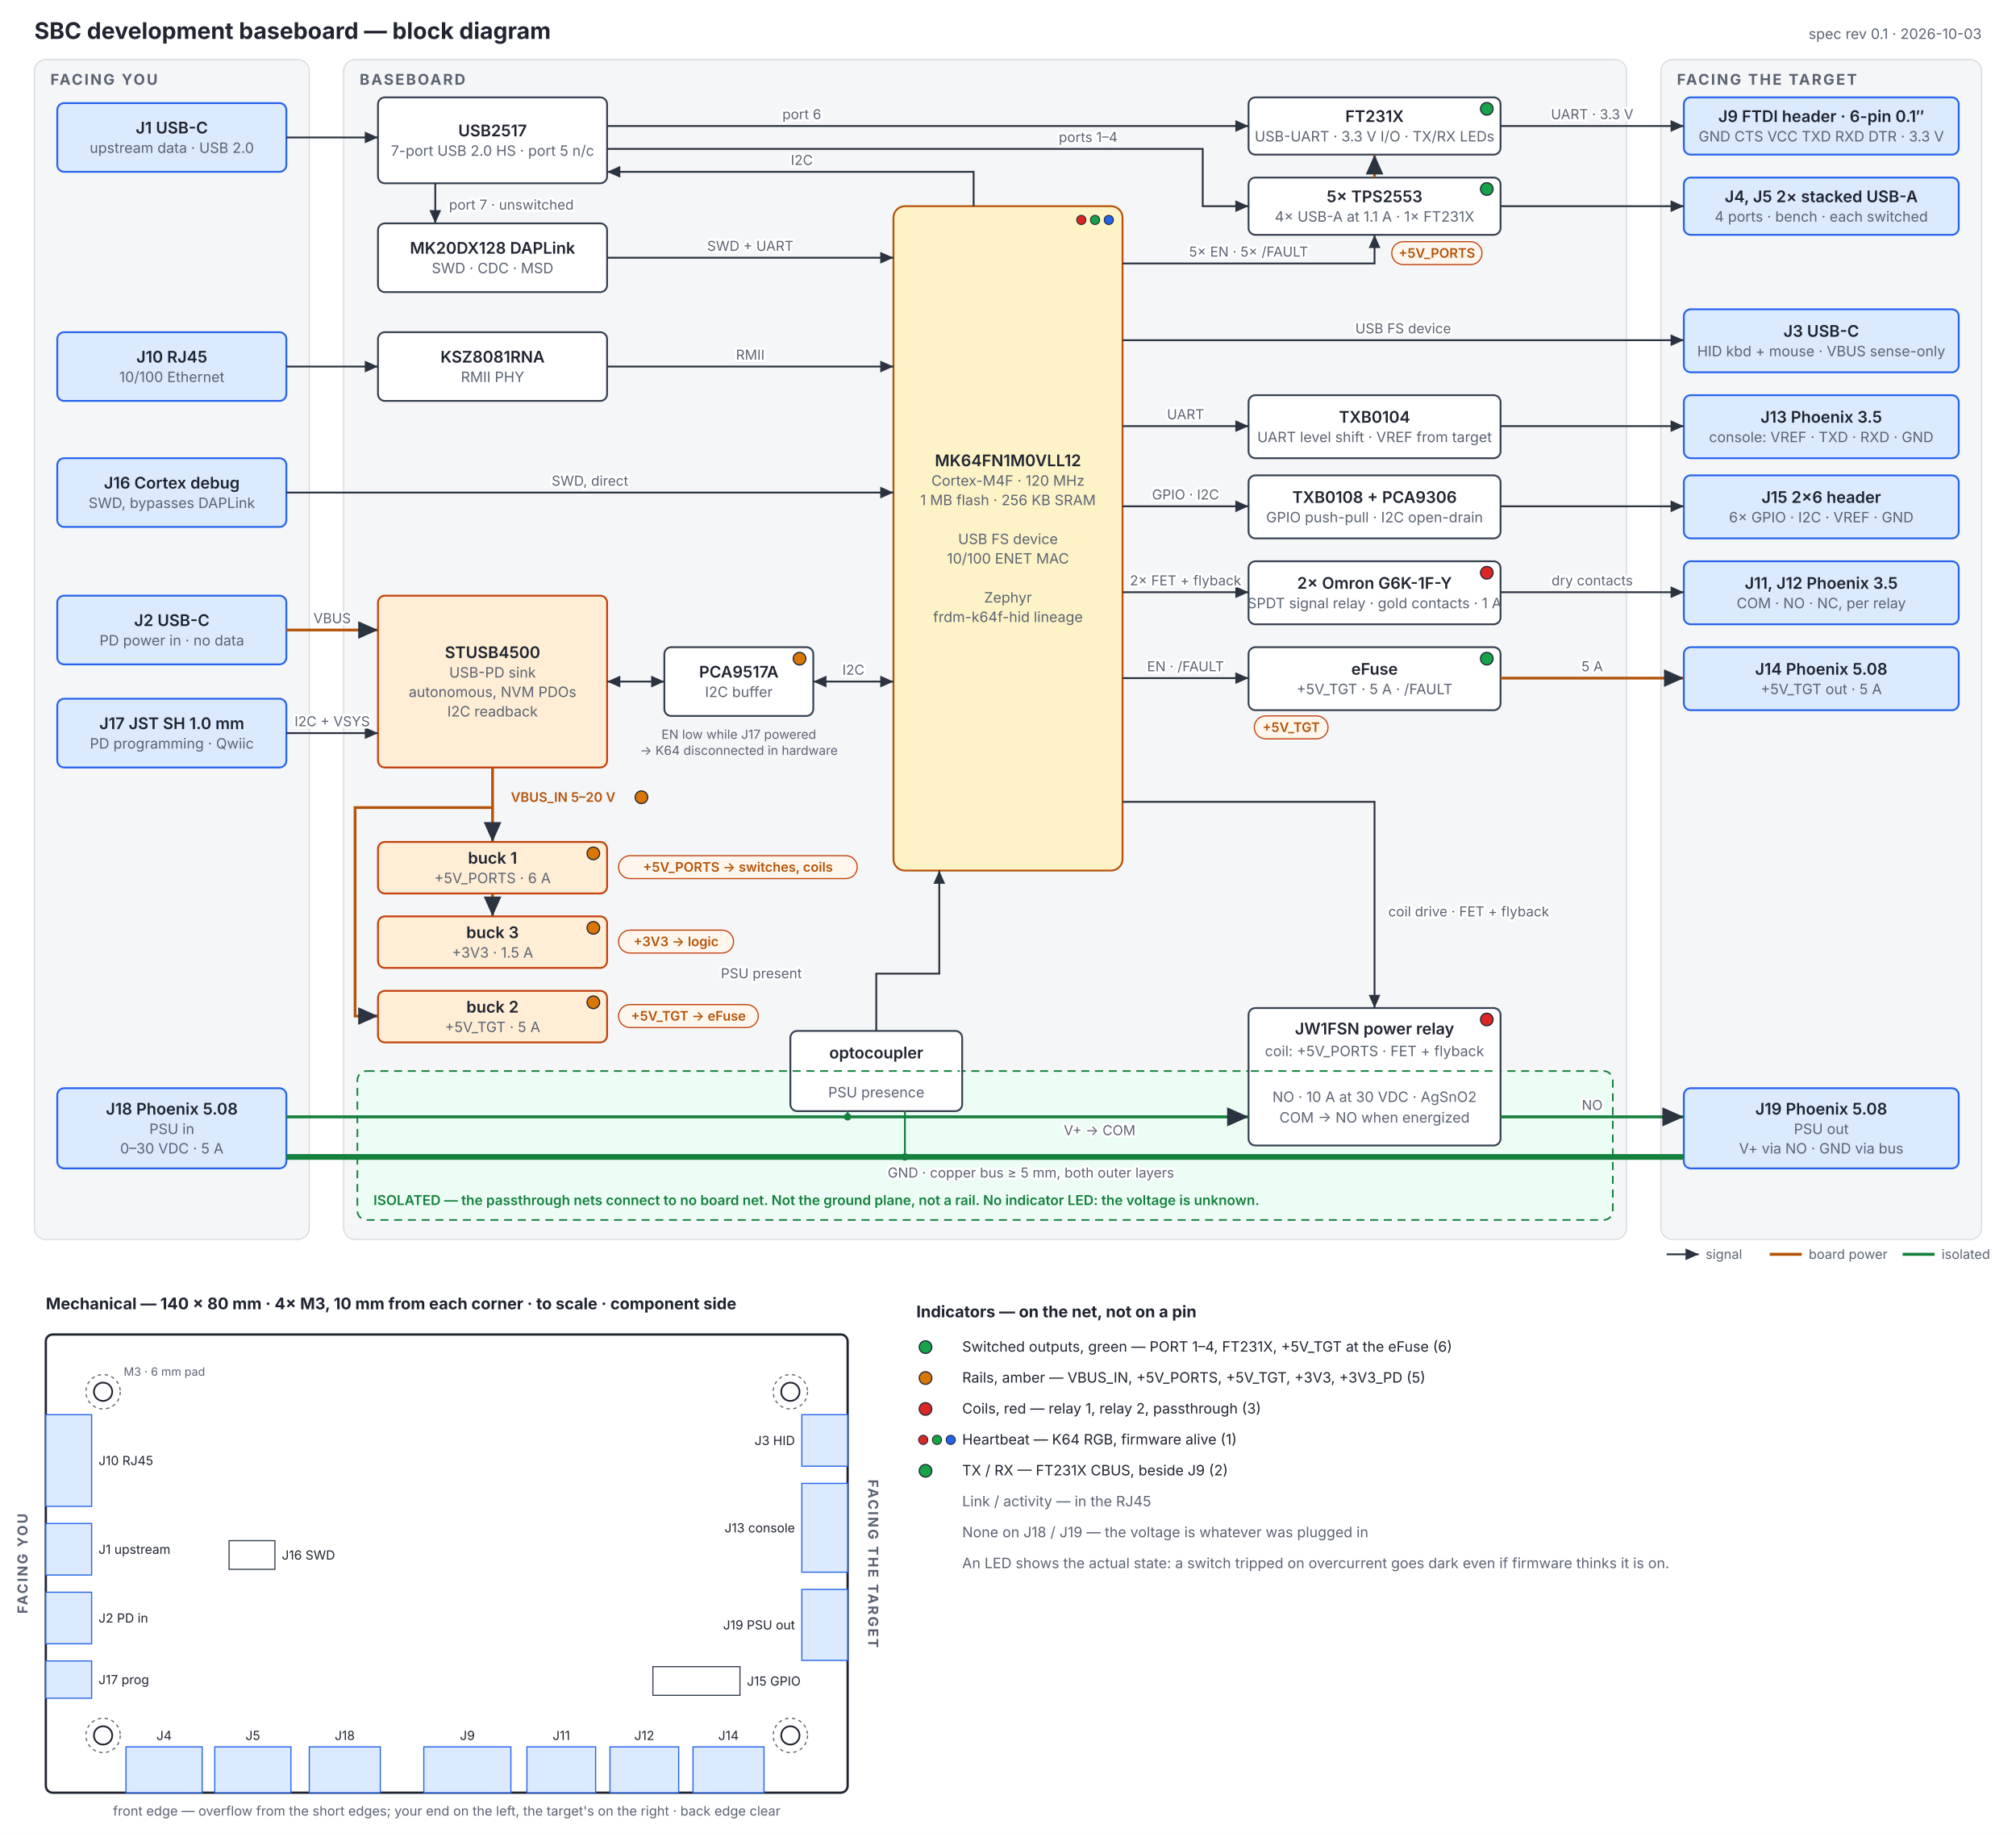
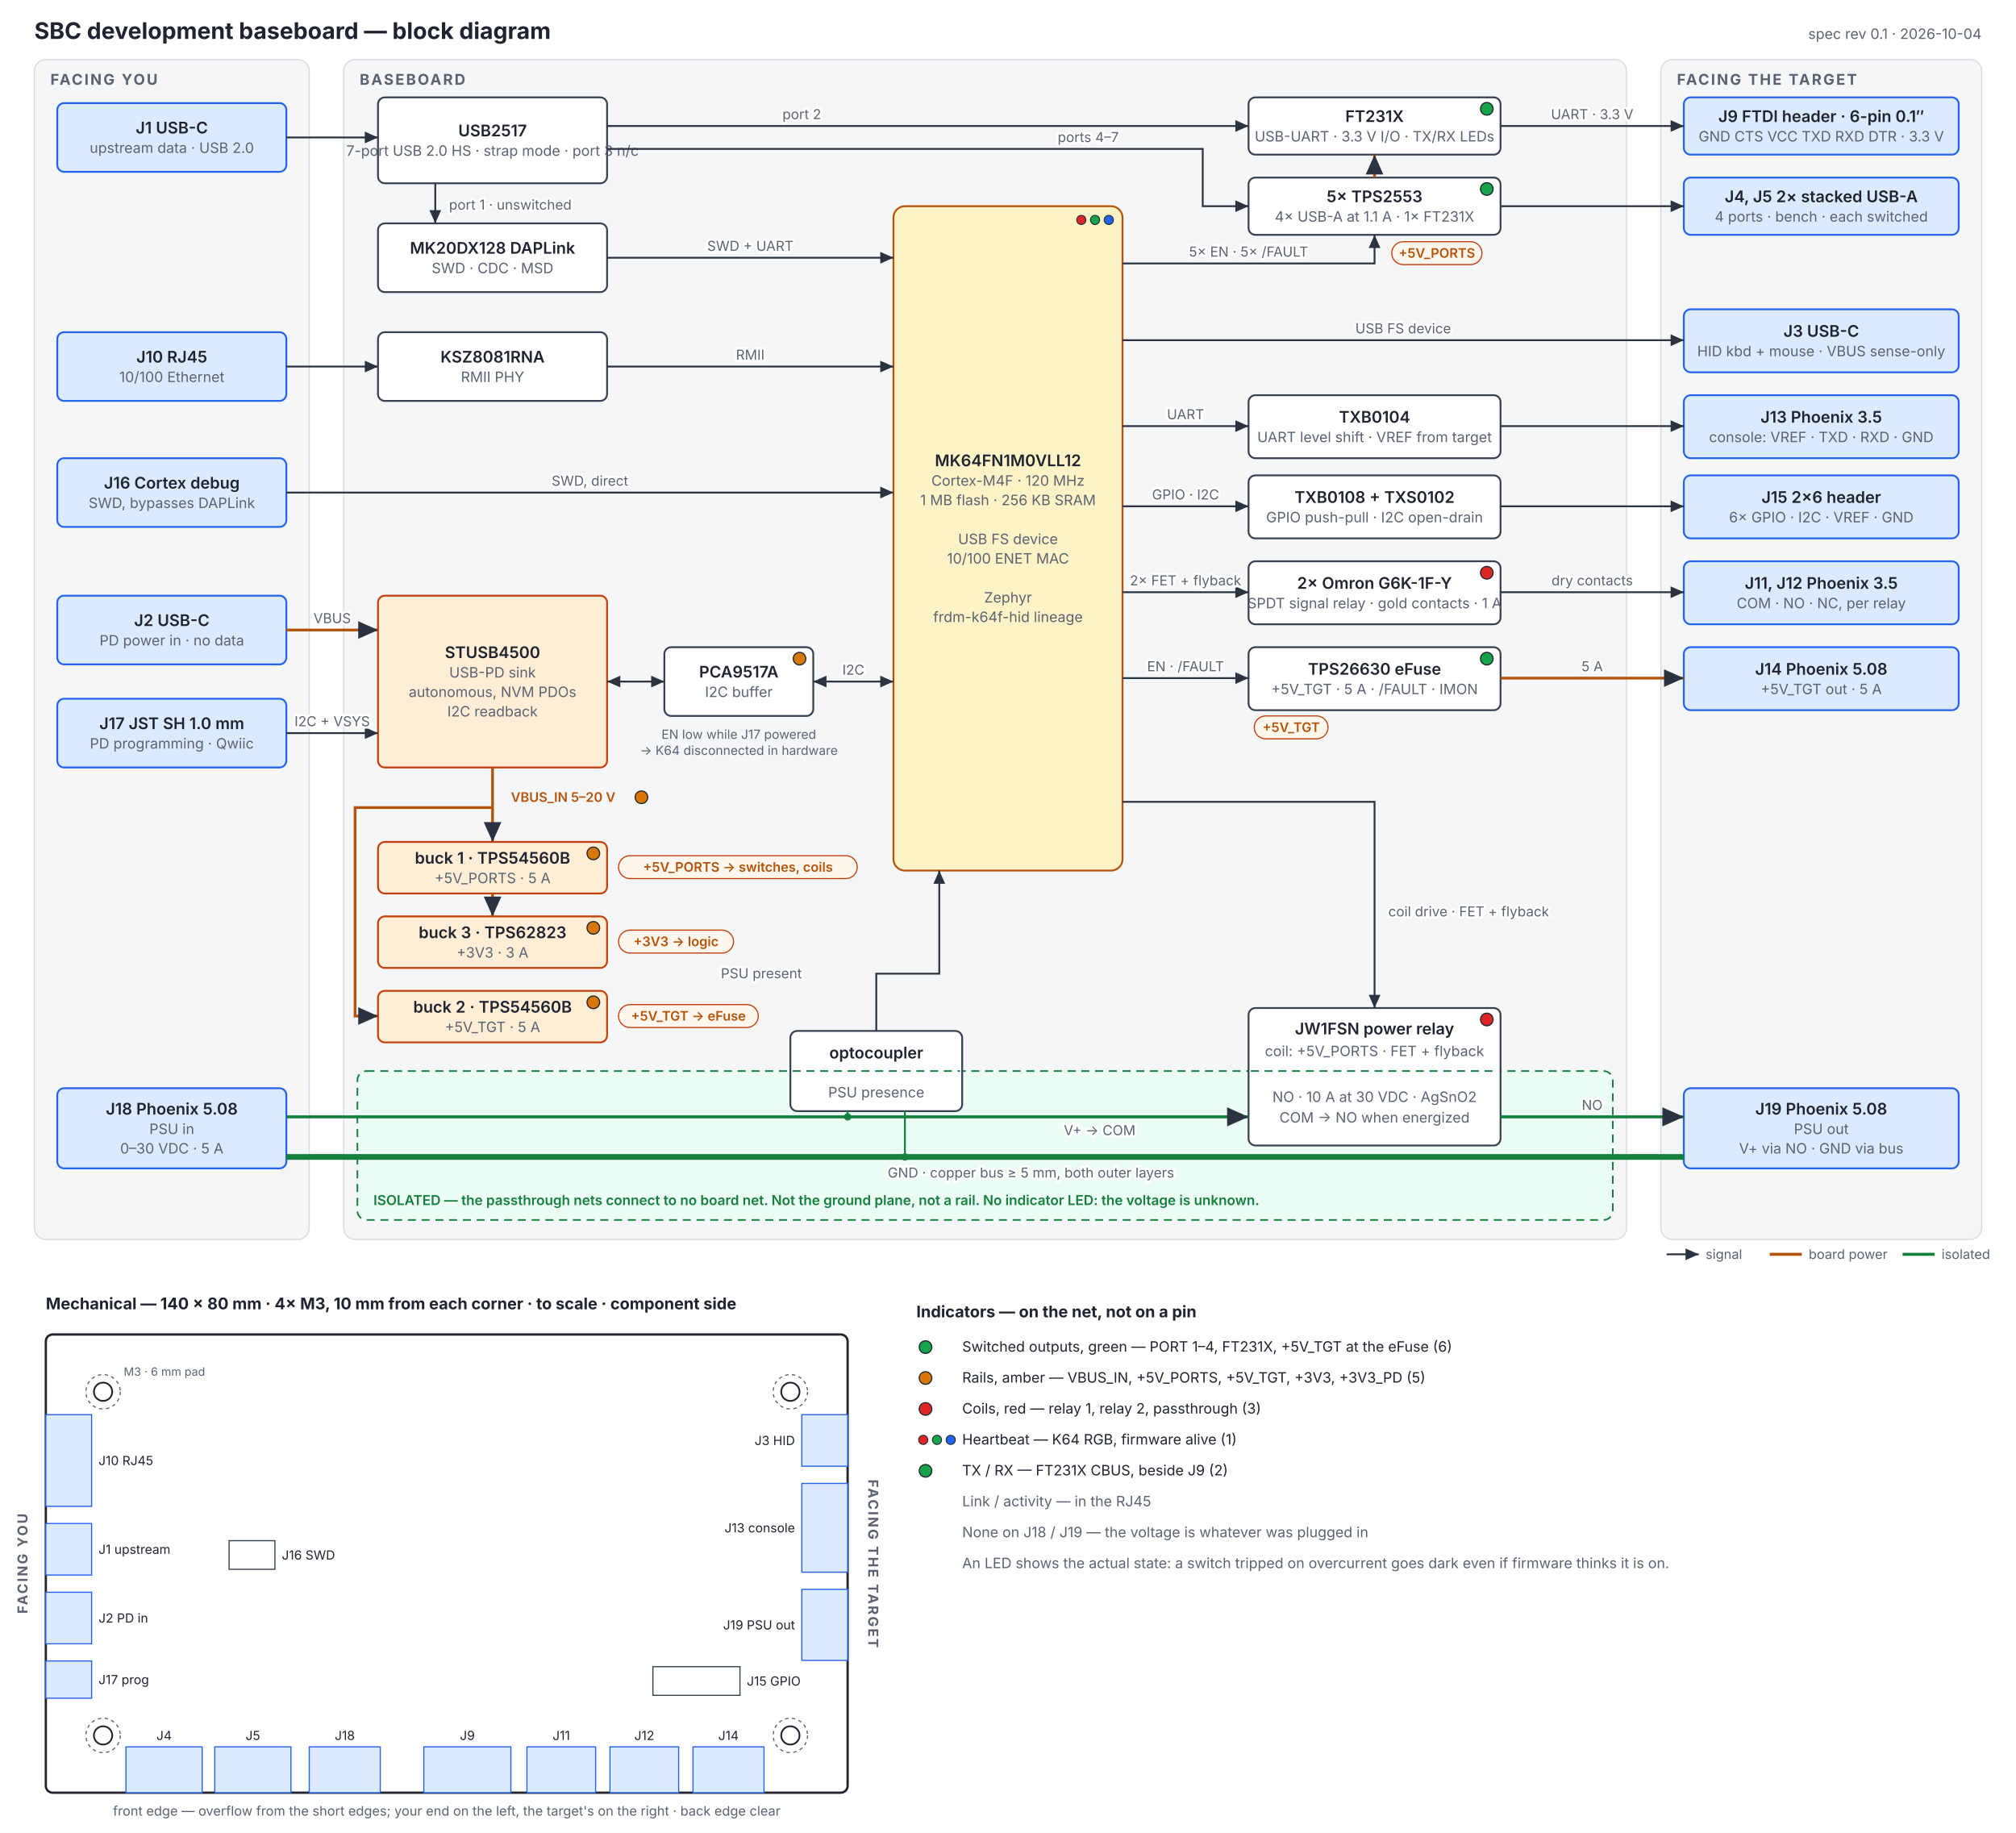
<svg xmlns="http://www.w3.org/2000/svg" width="1760" height="1600" viewBox="0 0 1760 1600" font-family="Inter, Helvetica, Arial, DejaVu Sans, sans-serif">
  <defs>
    <marker id="arrow" viewBox="0 0 10 10" refX="9" refY="5" markerWidth="8" markerHeight="8" orient="auto-start-reverse">
      <path d="M0,1 L9,5 L0,9 z" fill="#2b3340" />
    </marker>
    <marker id="arrowR" viewBox="0 0 10 10" refX="1" refY="5" markerWidth="8" markerHeight="8" orient="auto">
      <path d="M10,1 L1,5 L10,9 z" fill="#2b3340" />
    </marker>
  </defs>
  <rect width="1760" height="1600" fill="#ffffff" />
  <text x="30" y="34" font-size="20" font-weight="700" fill="#1f2430">SBC development baseboard — block diagram</text>
-   <text x="1730" y="34" text-anchor="end" font-size="12.5" fill="#5b6372">spec rev 0.1 · 2026-10-03</text>
+   <text x="1730" y="34" text-anchor="end" font-size="12.5" fill="#5b6372">spec rev 0.1 · 2026-10-04</text>
  <rect x="30" y="52" width="240" height="1030" rx="10" fill="#f5f6f8" stroke="#d6d9de" />
  <text x="44" y="74" font-size="13" font-weight="700" letter-spacing="1.5" fill="#5b6372">FACING YOU</text>
  <rect x="300" y="52" width="1120" height="1030" rx="10" fill="#f5f6f8" stroke="#d6d9de" />
  <text x="314" y="74" font-size="13" font-weight="700" letter-spacing="1.5" fill="#5b6372">BASEBOARD</text>
  <rect x="1450" y="52" width="280" height="1030" rx="10" fill="#f5f6f8" stroke="#d6d9de" />
  <text x="1464" y="74" font-size="13" font-weight="700" letter-spacing="1.5" fill="#5b6372">FACING THE TARGET</text>
  <rect x="312" y="935" width="1096" height="130" rx="8" fill="#ecfdf5" stroke="#15803d" stroke-width="1.4" stroke-dasharray="7 5" />
  <text x="326" y="1052" font-size="12" font-weight="600" fill="#15803d">ISOLATED — the passthrough nets connect to no board net. Not the ground plane, not a rail. No indicator LED: the voltage is unknown.</text>
  <rect x="50" y="90" width="200" height="60" rx="6" fill="#dbeafe" stroke="#2563eb" stroke-width="1.6" />
  <text x="150.0" y="116.5" text-anchor="middle" font-size="14" font-weight="600" fill="#1f2430">J1  USB-C</text>
  <text x="150.0" y="133.5" text-anchor="middle" font-size="12.5" font-weight="400" fill="#5b6372">upstream data · USB 2.0</text>
  <rect x="50" y="290" width="200" height="60" rx="6" fill="#dbeafe" stroke="#2563eb" stroke-width="1.6" />
  <text x="150.0" y="316.5" text-anchor="middle" font-size="14" font-weight="600" fill="#1f2430">J10  RJ45</text>
  <text x="150.0" y="333.5" text-anchor="middle" font-size="12.5" font-weight="400" fill="#5b6372">10/100 Ethernet</text>
  <rect x="50" y="400" width="200" height="60" rx="6" fill="#dbeafe" stroke="#2563eb" stroke-width="1.6" />
  <text x="150.0" y="426.5" text-anchor="middle" font-size="14" font-weight="600" fill="#1f2430">J16  Cortex debug</text>
  <text x="150.0" y="443.5" text-anchor="middle" font-size="12.5" font-weight="400" fill="#5b6372">SWD, bypasses DAPLink</text>
  <rect x="50" y="520" width="200" height="60" rx="6" fill="#dbeafe" stroke="#2563eb" stroke-width="1.6" />
  <text x="150.0" y="546.5" text-anchor="middle" font-size="14" font-weight="600" fill="#1f2430">J2  USB-C</text>
  <text x="150.0" y="563.5" text-anchor="middle" font-size="12.5" font-weight="400" fill="#5b6372">PD power in · no data</text>
  <rect x="50" y="610" width="200" height="60" rx="6" fill="#dbeafe" stroke="#2563eb" stroke-width="1.6" />
  <text x="150.0" y="636.5" text-anchor="middle" font-size="14" font-weight="600" fill="#1f2430">J17  JST SH 1.0 mm</text>
  <text x="150.0" y="653.5" text-anchor="middle" font-size="12.5" font-weight="400" fill="#5b6372">PD programming · Qwiic</text>
  <rect x="50" y="950" width="200" height="70" rx="6" fill="#dbeafe" stroke="#2563eb" stroke-width="1.6" />
  <text x="150.0" y="973.0" text-anchor="middle" font-size="14" font-weight="600" fill="#1f2430">J18  Phoenix 5.08</text>
  <text x="150.0" y="990.0" text-anchor="middle" font-size="12.5" font-weight="400" fill="#5b6372">PSU in</text>
  <text x="150.0" y="1007.0" text-anchor="middle" font-size="12.5" font-weight="400" fill="#5b6372">0–30 VDC · 5 A</text>
  <rect x="330" y="85" width="200" height="75" rx="6" fill="#ffffff" stroke="#374151" stroke-width="1.6" />
  <text x="430.0" y="119.0" text-anchor="middle" font-size="14" font-weight="600" fill="#1f2430">USB2517</text>
-   <text x="430.0" y="136.0" text-anchor="middle" font-size="12.5" font-weight="400" fill="#5b6372">7-port USB 2.0 HS · port 5 n/c</text>
+   <text x="430.0" y="136.0" text-anchor="middle" font-size="12.5" font-weight="400" fill="#5b6372">7-port USB 2.0 HS · strap mode · port 3 n/c</text>
  <rect x="330" y="195" width="200" height="60" rx="6" fill="#ffffff" stroke="#374151" stroke-width="1.6" />
  <text x="430.0" y="221.5" text-anchor="middle" font-size="14" font-weight="600" fill="#1f2430">MK20DX128  DAPLink</text>
  <text x="430.0" y="238.5" text-anchor="middle" font-size="12.5" font-weight="400" fill="#5b6372">SWD · CDC · MSD</text>
  <rect x="330" y="290" width="200" height="60" rx="6" fill="#ffffff" stroke="#374151" stroke-width="1.6" />
  <text x="430.0" y="316.5" text-anchor="middle" font-size="14" font-weight="600" fill="#1f2430">KSZ8081RNA</text>
  <text x="430.0" y="333.5" text-anchor="middle" font-size="12.5" font-weight="400" fill="#5b6372">RMII PHY</text>
  <rect x="330" y="520" width="200" height="150" rx="6" fill="#ffedd5" stroke="#c2410c" stroke-width="1.6" />
  <text x="430.0" y="574.5" text-anchor="middle" font-size="14" font-weight="600" fill="#1f2430">STUSB4500</text>
  <text x="430.0" y="591.5" text-anchor="middle" font-size="12.5" font-weight="400" fill="#5b6372">USB-PD sink</text>
  <text x="430.0" y="608.5" text-anchor="middle" font-size="12.5" font-weight="400" fill="#5b6372">autonomous, NVM PDOs</text>
  <text x="430.0" y="625.5" text-anchor="middle" font-size="12.5" font-weight="400" fill="#5b6372">I2C readback</text>
  <rect x="580" y="565" width="130" height="60" rx="6" fill="#ffffff" stroke="#374151" stroke-width="1.6" />
  <text x="645.0" y="591.5" text-anchor="middle" font-size="14" font-weight="600" fill="#1f2430">PCA9517A</text>
  <text x="645.0" y="608.5" text-anchor="middle" font-size="12.5" font-weight="400" fill="#5b6372">I2C buffer</text>
  <text x="645" y="645" text-anchor="middle" font-size="11" fill="#5b6372">EN low while J17 powered</text>
  <text x="645" y="659" text-anchor="middle" font-size="11" fill="#5b6372">→ K64 disconnected in hardware</text>
  <rect x="330" y="735" width="200" height="45" rx="6" fill="#ffedd5" stroke="#c2410c" stroke-width="1.6" />
-   <text x="430.0" y="754.0" text-anchor="middle" font-size="14" font-weight="600" fill="#1f2430">buck 1</text>
-   <text x="430.0" y="771.0" text-anchor="middle" font-size="12.5" font-weight="400" fill="#5b6372">+5V_PORTS · 6 A</text>
+   <text x="430.0" y="754.0" text-anchor="middle" font-size="14" font-weight="600" fill="#1f2430">buck 1 · TPS54560B</text>
+   <text x="430.0" y="771.0" text-anchor="middle" font-size="12.5" font-weight="400" fill="#5b6372">+5V_PORTS · 5 A</text>
  <rect x="330" y="800" width="200" height="45" rx="6" fill="#ffedd5" stroke="#c2410c" stroke-width="1.6" />
-   <text x="430.0" y="819.0" text-anchor="middle" font-size="14" font-weight="600" fill="#1f2430">buck 3</text>
-   <text x="430.0" y="836.0" text-anchor="middle" font-size="12.5" font-weight="400" fill="#5b6372">+3V3 · 1.5 A</text>
+   <text x="430.0" y="819.0" text-anchor="middle" font-size="14" font-weight="600" fill="#1f2430">buck 3 · TPS62823</text>
+   <text x="430.0" y="836.0" text-anchor="middle" font-size="12.5" font-weight="400" fill="#5b6372">+3V3 · 3 A</text>
  <rect x="330" y="865" width="200" height="45" rx="6" fill="#ffedd5" stroke="#c2410c" stroke-width="1.6" />
-   <text x="430.0" y="884.0" text-anchor="middle" font-size="14" font-weight="600" fill="#1f2430">buck 2</text>
+   <text x="430.0" y="884.0" text-anchor="middle" font-size="14" font-weight="600" fill="#1f2430">buck 2 · TPS54560B</text>
  <text x="430.0" y="901.0" text-anchor="middle" font-size="12.5" font-weight="400" fill="#5b6372">+5V_TGT · 5 A</text>
  <path d="M 430,670 L 430,735" fill="none" stroke="#b45309" stroke-width="2.4" marker-end="url(#arrow)" />
  <path d="M 430,705 L 310,705 L 310,887 L 330,887" fill="none" stroke="#b45309" stroke-width="2.4" marker-end="url(#arrow)" />
  <text x="446" y="700" font-size="11.5" font-weight="600" fill="#b45309">VBUS_IN 5–20 V</text>
  <path d="M 430,780 L 430,800" fill="none" stroke="#b45309" stroke-width="2.4" marker-end="url(#arrow)" />
  <rect x="540" y="747" width="208.4" height="20" rx="10" fill="#fff7ed" stroke="#c2410c" stroke-width="1" />
  <text x="644.2" y="761" text-anchor="middle" font-size="11.5" font-weight="600" fill="#b45309">+5V_PORTS → switches, coils</text>
  <rect x="540" y="812" width="100.4" height="20" rx="10" fill="#fff7ed" stroke="#c2410c" stroke-width="1" />
  <text x="590.2" y="826" text-anchor="middle" font-size="11.5" font-weight="600" fill="#b45309">+3V3 → logic</text>
  <rect x="540" y="877" width="122.0" height="20" rx="10" fill="#fff7ed" stroke="#c2410c" stroke-width="1" />
  <text x="601.0" y="891" text-anchor="middle" font-size="11.5" font-weight="600" fill="#b45309">+5V_TGT → eFuse</text>
  <rect x="690" y="900" width="150" height="70" rx="6" fill="#ffffff" stroke="#374151" stroke-width="1.6" />
  <text x="765" y="924" text-anchor="middle" font-size="14" font-weight="600" fill="#1f2430">optocoupler</text>
  <line x1="692" y1="935" x2="838" y2="935" stroke="#15803d" stroke-width="1.4" stroke-dasharray="7 5" />
  <text x="765" y="958" text-anchor="middle" font-size="12.5" fill="#5b6372">PSU presence</text>
  <rect x="780" y="180" width="200" height="580" rx="10" fill="#fef3c7" stroke="#b45309" stroke-width="1.6" />
  <text x="880.0" y="407.0" text-anchor="middle" font-size="14" font-weight="600" fill="#1f2430">MK64FN1M0VLL12</text>
  <text x="880.0" y="424.0" text-anchor="middle" font-size="12.5" font-weight="400" fill="#5b6372">Cortex-M4F · 120 MHz</text>
  <text x="880.0" y="441.0" text-anchor="middle" font-size="12.5" font-weight="400" fill="#5b6372">1 MB flash · 256 KB SRAM</text>
  <text x="880.0" y="458.0" text-anchor="middle" font-size="12.5" font-weight="400" fill="#5b6372" />
  <text x="880.0" y="475.0" text-anchor="middle" font-size="12.5" font-weight="400" fill="#5b6372">USB FS device</text>
  <text x="880.0" y="492.0" text-anchor="middle" font-size="12.5" font-weight="400" fill="#5b6372">10/100 ENET MAC</text>
  <text x="880.0" y="509.0" text-anchor="middle" font-size="12.5" font-weight="400" fill="#5b6372" />
  <text x="880.0" y="526.0" text-anchor="middle" font-size="12.5" font-weight="400" fill="#5b6372">Zephyr</text>
  <text x="880.0" y="543.0" text-anchor="middle" font-size="12.5" font-weight="400" fill="#5b6372">frdm-k64f-hid lineage</text>
  <rect x="1090" y="85" width="220" height="50" rx="6" fill="#ffffff" stroke="#374151" stroke-width="1.6" />
  <text x="1200.0" y="106.5" text-anchor="middle" font-size="14" font-weight="600" fill="#1f2430">FT231X</text>
  <text x="1200.0" y="123.5" text-anchor="middle" font-size="12.5" font-weight="400" fill="#5b6372">USB-UART · 3.3 V I/O · TX/RX LEDs</text>
  <rect x="1090" y="155" width="220" height="50" rx="6" fill="#ffffff" stroke="#374151" stroke-width="1.6" />
  <text x="1200.0" y="176.5" text-anchor="middle" font-size="14" font-weight="600" fill="#1f2430">5× TPS2553</text>
  <text x="1200.0" y="193.5" text-anchor="middle" font-size="12.5" font-weight="400" fill="#5b6372">4× USB-A at 1.1 A · 1× FT231X</text>
  <rect x="1215" y="211" width="78.8" height="20" rx="10" fill="#fff7ed" stroke="#c2410c" stroke-width="1" />
  <text x="1254.4" y="225" text-anchor="middle" font-size="11.5" font-weight="600" fill="#b45309">+5V_PORTS</text>
  <path d="M 1200,155 L 1200,135" fill="none" stroke="#b45309" stroke-width="2.4" marker-end="url(#arrow)" />
  <rect x="1090" y="345" width="220" height="55" rx="6" fill="#ffffff" stroke="#374151" stroke-width="1.6" />
  <text x="1200.0" y="369.0" text-anchor="middle" font-size="14" font-weight="600" fill="#1f2430">TXB0104</text>
  <text x="1200.0" y="386.0" text-anchor="middle" font-size="12.5" font-weight="400" fill="#5b6372">UART level shift · VREF from target</text>
  <rect x="1090" y="415" width="220" height="55" rx="6" fill="#ffffff" stroke="#374151" stroke-width="1.6" />
-   <text x="1200.0" y="439.0" text-anchor="middle" font-size="14" font-weight="600" fill="#1f2430">TXB0108 + PCA9306</text>
+   <text x="1200.0" y="439.0" text-anchor="middle" font-size="14" font-weight="600" fill="#1f2430">TXB0108 + TXS0102</text>
  <text x="1200.0" y="456.0" text-anchor="middle" font-size="12.5" font-weight="400" fill="#5b6372">GPIO push-pull · I2C open-drain</text>
  <rect x="1090" y="490" width="220" height="55" rx="6" fill="#ffffff" stroke="#374151" stroke-width="1.6" />
  <text x="1200.0" y="514.0" text-anchor="middle" font-size="14" font-weight="600" fill="#1f2430">2× Omron G6K-1F-Y</text>
  <text x="1200.0" y="531.0" text-anchor="middle" font-size="12.5" font-weight="400" fill="#5b6372">SPDT signal relay · gold contacts · 1 A</text>
  <rect x="1090" y="565" width="220" height="55" rx="6" fill="#ffffff" stroke="#374151" stroke-width="1.6" />
-   <text x="1200.0" y="589.0" text-anchor="middle" font-size="14" font-weight="600" fill="#1f2430">eFuse</text>
-   <text x="1200.0" y="606.0" text-anchor="middle" font-size="12.5" font-weight="400" fill="#5b6372">+5V_TGT · 5 A · /FAULT</text>
+   <text x="1200.0" y="589.0" text-anchor="middle" font-size="14" font-weight="600" fill="#1f2430">TPS26630 eFuse</text>
+   <text x="1200.0" y="606.0" text-anchor="middle" font-size="12.5" font-weight="400" fill="#5b6372">+5V_TGT · 5 A · /FAULT · IMON</text>
  <rect x="1095" y="625" width="64.4" height="20" rx="10" fill="#fff7ed" stroke="#c2410c" stroke-width="1" />
  <text x="1127.2" y="639" text-anchor="middle" font-size="11.5" font-weight="600" fill="#b45309">+5V_TGT</text>
  <rect x="1090" y="880" width="220" height="120" rx="6" fill="#ffffff" stroke="#374151" stroke-width="1.6" />
  <text x="1200" y="903" text-anchor="middle" font-size="14" font-weight="600" fill="#1f2430">JW1FSN power relay</text>
  <text x="1200" y="922" text-anchor="middle" font-size="12.5" fill="#5b6372">coil: +5V_PORTS · FET + flyback</text>
  <line x1="1092" y1="935" x2="1308" y2="935" stroke="#15803d" stroke-width="1.4" stroke-dasharray="7 5" />
  <text x="1200" y="962" text-anchor="middle" font-size="12.5" fill="#5b6372">NO · 10 A at 30 VDC · AgSnO2</text>
  <text x="1200" y="980" text-anchor="middle" font-size="12.5" fill="#5b6372">COM → NO when energized</text>
  <rect x="1470" y="85" width="240" height="50" rx="6" fill="#dbeafe" stroke="#2563eb" stroke-width="1.6" />
  <text x="1590.0" y="106.5" text-anchor="middle" font-size="14" font-weight="600" fill="#1f2430">J9  FTDI header · 6-pin 0.1″</text>
  <text x="1590.0" y="123.5" text-anchor="middle" font-size="12.5" font-weight="400" fill="#5b6372">GND CTS VCC TXD RXD DTR · 3.3 V</text>
  <rect x="1470" y="155" width="240" height="50" rx="6" fill="#dbeafe" stroke="#2563eb" stroke-width="1.6" />
  <text x="1590.0" y="176.5" text-anchor="middle" font-size="14" font-weight="600" fill="#1f2430">J4, J5  2× stacked USB-A</text>
  <text x="1590.0" y="193.5" text-anchor="middle" font-size="12.5" font-weight="400" fill="#5b6372">4 ports · bench · each switched</text>
  <rect x="1470" y="270" width="240" height="55" rx="6" fill="#dbeafe" stroke="#2563eb" stroke-width="1.6" />
  <text x="1590.0" y="294.0" text-anchor="middle" font-size="14" font-weight="600" fill="#1f2430">J3  USB-C</text>
  <text x="1590.0" y="311.0" text-anchor="middle" font-size="12.5" font-weight="400" fill="#5b6372">HID kbd + mouse · VBUS sense-only</text>
  <rect x="1470" y="345" width="240" height="55" rx="6" fill="#dbeafe" stroke="#2563eb" stroke-width="1.6" />
  <text x="1590.0" y="369.0" text-anchor="middle" font-size="14" font-weight="600" fill="#1f2430">J13  Phoenix 3.5</text>
  <text x="1590.0" y="386.0" text-anchor="middle" font-size="12.5" font-weight="400" fill="#5b6372">console: VREF · TXD · RXD · GND</text>
  <rect x="1470" y="415" width="240" height="55" rx="6" fill="#dbeafe" stroke="#2563eb" stroke-width="1.6" />
  <text x="1590.0" y="439.0" text-anchor="middle" font-size="14" font-weight="600" fill="#1f2430">J15  2×6 header</text>
  <text x="1590.0" y="456.0" text-anchor="middle" font-size="12.5" font-weight="400" fill="#5b6372">6× GPIO · I2C · VREF · GND</text>
  <rect x="1470" y="490" width="240" height="55" rx="6" fill="#dbeafe" stroke="#2563eb" stroke-width="1.6" />
  <text x="1590.0" y="514.0" text-anchor="middle" font-size="14" font-weight="600" fill="#1f2430">J11, J12  Phoenix 3.5</text>
  <text x="1590.0" y="531.0" text-anchor="middle" font-size="12.5" font-weight="400" fill="#5b6372">COM · NO · NC, per relay</text>
  <rect x="1470" y="565" width="240" height="55" rx="6" fill="#dbeafe" stroke="#2563eb" stroke-width="1.6" />
  <text x="1590.0" y="589.0" text-anchor="middle" font-size="14" font-weight="600" fill="#1f2430">J14  Phoenix 5.08</text>
  <text x="1590.0" y="606.0" text-anchor="middle" font-size="12.5" font-weight="400" fill="#5b6372">+5V_TGT out · 5 A</text>
  <rect x="1470" y="950" width="240" height="70" rx="6" fill="#dbeafe" stroke="#2563eb" stroke-width="1.6" />
  <text x="1590.0" y="973.0" text-anchor="middle" font-size="14" font-weight="600" fill="#1f2430">J19  Phoenix 5.08</text>
  <text x="1590.0" y="990.0" text-anchor="middle" font-size="12.5" font-weight="400" fill="#5b6372">PSU out</text>
  <text x="1590.0" y="1007.0" text-anchor="middle" font-size="12.5" font-weight="400" fill="#5b6372">V+ via NO · GND via bus</text>
  <circle cx="1298" cy="95" r="5.5" fill="#16a34a" stroke="#1f2430" stroke-width="1" />
  <circle cx="1298" cy="165" r="5.5" fill="#16a34a" stroke="#1f2430" stroke-width="1" />
  <circle cx="1298" cy="575" r="5.5" fill="#16a34a" stroke="#1f2430" stroke-width="1" />
  <circle cx="518" cy="745" r="5.5" fill="#d97706" stroke="#1f2430" stroke-width="1" />
  <circle cx="518" cy="810" r="5.5" fill="#d97706" stroke="#1f2430" stroke-width="1" />
  <circle cx="518" cy="875" r="5.5" fill="#d97706" stroke="#1f2430" stroke-width="1" />
  <circle cx="560" cy="696" r="5.5" fill="#d97706" stroke="#1f2430" stroke-width="1" />
  <circle cx="698" cy="575" r="5.5" fill="#d97706" stroke="#1f2430" stroke-width="1" />
  <circle cx="1298" cy="500" r="5.5" fill="#dc2626" stroke="#1f2430" stroke-width="1" />
  <circle cx="1298" cy="890" r="5.5" fill="#dc2626" stroke="#1f2430" stroke-width="1" />
  <circle cx="944" cy="192" r="4" fill="#dc2626" stroke="#1f2430" stroke-width="0.8" />
  <circle cx="956" cy="192" r="4" fill="#16a34a" stroke="#1f2430" stroke-width="0.8" />
  <circle cx="968" cy="192" r="4" fill="#2563eb" stroke="#1f2430" stroke-width="0.8" />
  <path d="M 250,120 L 330,120" fill="none" stroke="#2b3340" stroke-width="1.6" marker-end="url(#arrow)" />
  <path d="M 530,110 L 1090,110" fill="none" stroke="#2b3340" stroke-width="1.6" marker-end="url(#arrow)" />
-   <text x="700" y="104" text-anchor="middle" font-size="12" fill="#5b6372" paint-order="stroke" stroke="#ffffff" stroke-width="4" stroke-linejoin="round">port 6</text>
+   <text x="700" y="104" text-anchor="middle" font-size="12" fill="#5b6372" paint-order="stroke" stroke="#ffffff" stroke-width="4" stroke-linejoin="round">port 2</text>
  <path d="M 530,130 L 1050,130 L 1050,180 L 1090,180" fill="none" stroke="#2b3340" stroke-width="1.6" marker-end="url(#arrow)" />
-   <text x="950" y="124" text-anchor="middle" font-size="12" fill="#5b6372" paint-order="stroke" stroke="#ffffff" stroke-width="4" stroke-linejoin="round">ports 1–4</text>
-   <path d="M 850,180 L 850,150 L 530,150" fill="none" stroke="#2b3340" stroke-width="1.6" marker-end="url(#arrow)" />
-   <text x="700" y="144" text-anchor="middle" font-size="12" fill="#5b6372" paint-order="stroke" stroke="#ffffff" stroke-width="4" stroke-linejoin="round">I2C</text>
+   <text x="950" y="124" text-anchor="middle" font-size="12" fill="#5b6372" paint-order="stroke" stroke="#ffffff" stroke-width="4" stroke-linejoin="round">ports 4–7</text>
  <path d="M 380,160 L 380,195" fill="none" stroke="#2b3340" stroke-width="1.6" marker-end="url(#arrow)" />
-   <text x="392" y="183" text-anchor="start" font-size="12" fill="#5b6372" paint-order="stroke" stroke="#ffffff" stroke-width="4" stroke-linejoin="round">port 7 · unswitched</text>
+   <text x="392" y="183" text-anchor="start" font-size="12" fill="#5b6372" paint-order="stroke" stroke="#ffffff" stroke-width="4" stroke-linejoin="round">port 1 · unswitched</text>
  <path d="M 1310,110 L 1470,110" fill="none" stroke="#2b3340" stroke-width="1.6" marker-end="url(#arrow)" />
  <text x="1390" y="104" text-anchor="middle" font-size="12" fill="#5b6372" paint-order="stroke" stroke="#ffffff" stroke-width="4" stroke-linejoin="round">UART · 3.3 V</text>
  <path d="M 1310,180 L 1470,180" fill="none" stroke="#2b3340" stroke-width="1.6" marker-end="url(#arrow)" />
  <path d="M 530,225 L 780,225" fill="none" stroke="#2b3340" stroke-width="1.6" marker-end="url(#arrow)" />
  <text x="655" y="219" text-anchor="middle" font-size="12" fill="#5b6372" paint-order="stroke" stroke="#ffffff" stroke-width="4" stroke-linejoin="round">SWD + UART</text>
  <path d="M 250,320 L 330,320" fill="none" stroke="#2b3340" stroke-width="1.6" marker-end="url(#arrow)" />
  <path d="M 530,320 L 780,320" fill="none" stroke="#2b3340" stroke-width="1.6" marker-end="url(#arrow)" />
  <text x="655" y="314" text-anchor="middle" font-size="12" fill="#5b6372" paint-order="stroke" stroke="#ffffff" stroke-width="4" stroke-linejoin="round">RMII</text>
  <path d="M 250,430 L 780,430" fill="none" stroke="#2b3340" stroke-width="1.6" marker-end="url(#arrow)" />
  <text x="515" y="424" text-anchor="middle" font-size="12" fill="#5b6372" paint-order="stroke" stroke="#ffffff" stroke-width="4" stroke-linejoin="round">SWD, direct</text>
  <path d="M 250,550 L 330,550" fill="none" stroke="#b45309" stroke-width="2.4" marker-end="url(#arrow)" />
  <text x="290" y="544" text-anchor="middle" font-size="12" fill="#5b6372" paint-order="stroke" stroke="#ffffff" stroke-width="4" stroke-linejoin="round">VBUS</text>
  <path d="M 250,640 L 330,640" fill="none" stroke="#2b3340" stroke-width="1.6" marker-end="url(#arrow)" />
  <text x="290" y="634" text-anchor="middle" font-size="12" fill="#5b6372" paint-order="stroke" stroke="#ffffff" stroke-width="4" stroke-linejoin="round">I2C + VSYS</text>
  <path d="M 530,595 L 580,595" fill="none" stroke="#2b3340" stroke-width="1.6" marker-start="url(#arrowR)" marker-end="url(#arrow)" />
  <path d="M 710,595 L 780,595" fill="none" stroke="#2b3340" stroke-width="1.6" marker-start="url(#arrowR)" marker-end="url(#arrow)" />
  <text x="745" y="589" text-anchor="middle" font-size="12" fill="#5b6372" paint-order="stroke" stroke="#ffffff" stroke-width="4" stroke-linejoin="round">I2C</text>
  <path d="M 980,230 L 1200,230 L 1200,205" fill="none" stroke="#2b3340" stroke-width="1.6" marker-end="url(#arrow)" />
  <text x="1090" y="224" text-anchor="middle" font-size="12" fill="#5b6372" paint-order="stroke" stroke="#ffffff" stroke-width="4" stroke-linejoin="round">5× EN · 5× /FAULT</text>
  <path d="M 980,297 L 1470,297" fill="none" stroke="#2b3340" stroke-width="1.6" marker-end="url(#arrow)" />
  <text x="1225" y="291" text-anchor="middle" font-size="12" fill="#5b6372" paint-order="stroke" stroke="#ffffff" stroke-width="4" stroke-linejoin="round">USB FS device</text>
  <path d="M 980,372 L 1090,372" fill="none" stroke="#2b3340" stroke-width="1.6" marker-end="url(#arrow)" />
  <text x="1035" y="366" text-anchor="middle" font-size="12" fill="#5b6372" paint-order="stroke" stroke="#ffffff" stroke-width="4" stroke-linejoin="round">UART</text>
  <path d="M 1310,372 L 1470,372" fill="none" stroke="#2b3340" stroke-width="1.6" marker-end="url(#arrow)" />
  <path d="M 980,442 L 1090,442" fill="none" stroke="#2b3340" stroke-width="1.6" marker-end="url(#arrow)" />
  <text x="1035" y="436" text-anchor="middle" font-size="12" fill="#5b6372" paint-order="stroke" stroke="#ffffff" stroke-width="4" stroke-linejoin="round">GPIO · I2C</text>
  <path d="M 1310,442 L 1470,442" fill="none" stroke="#2b3340" stroke-width="1.6" marker-end="url(#arrow)" />
  <path d="M 980,517 L 1090,517" fill="none" stroke="#2b3340" stroke-width="1.6" marker-end="url(#arrow)" />
  <text x="1035" y="511" text-anchor="middle" font-size="12" fill="#5b6372" paint-order="stroke" stroke="#ffffff" stroke-width="4" stroke-linejoin="round">2× FET + flyback</text>
  <path d="M 1310,517 L 1470,517" fill="none" stroke="#2b3340" stroke-width="1.6" marker-end="url(#arrow)" />
  <text x="1390" y="511" text-anchor="middle" font-size="12" fill="#5b6372" paint-order="stroke" stroke="#ffffff" stroke-width="4" stroke-linejoin="round">dry contacts</text>
  <path d="M 980,592 L 1090,592" fill="none" stroke="#2b3340" stroke-width="1.6" marker-end="url(#arrow)" />
  <text x="1035" y="586" text-anchor="middle" font-size="12" fill="#5b6372" paint-order="stroke" stroke="#ffffff" stroke-width="4" stroke-linejoin="round">EN · /FAULT</text>
  <path d="M 1310,592 L 1470,592" fill="none" stroke="#b45309" stroke-width="2.4" marker-end="url(#arrow)" />
  <text x="1390" y="586" text-anchor="middle" font-size="12" fill="#5b6372" paint-order="stroke" stroke="#ffffff" stroke-width="4" stroke-linejoin="round">5 A</text>
  <path d="M 980,700 L 1200,700 L 1200,880" fill="none" stroke="#2b3340" stroke-width="1.6" marker-end="url(#arrow)" />
  <text x="1212" y="800" text-anchor="start" font-size="12" fill="#5b6372" paint-order="stroke" stroke="#ffffff" stroke-width="4" stroke-linejoin="round">coil drive · FET + flyback</text>
  <path d="M 250,975 L 1090,975" fill="none" stroke="#15803d" stroke-width="2.6" marker-end="url(#arrow)" />
  <text x="960" y="991" text-anchor="middle" font-size="12" fill="#5b6372" paint-order="stroke" stroke="#ffffff" stroke-width="4" stroke-linejoin="round">V+  →  COM</text>
  <path d="M 1310,975 L 1470,975" fill="none" stroke="#15803d" stroke-width="2.6" marker-end="url(#arrow)" />
  <text x="1390" y="969" text-anchor="middle" font-size="12" fill="#5b6372" paint-order="stroke" stroke="#ffffff" stroke-width="4" stroke-linejoin="round">NO</text>
  <path d="M 250,1010 L 1470,1010" fill="none" stroke="#15803d" stroke-width="5" />
  <text x="900" y="1028" text-anchor="middle" font-size="12" fill="#5b6372" paint-order="stroke" stroke="#ffffff" stroke-width="4" stroke-linejoin="round">GND · copper bus ≥ 5 mm, both outer layers</text>
  <line x1="740" y1="970" x2="740" y2="975" stroke="#15803d" stroke-width="1.6" />
  <line x1="790" y1="970" x2="790" y2="1010" stroke="#15803d" stroke-width="1.6" />
  <circle cx="740" cy="975" r="3.2" fill="#15803d" />
  <circle cx="790" cy="1010" r="3.2" fill="#15803d" />
  <path d="M 765,900 L 765,850 L 820,850 L 820,760" fill="none" stroke="#2b3340" stroke-width="1.6" marker-end="url(#arrow)" />
  <text x="700" y="854" text-anchor="end" font-size="12" fill="#5b6372" paint-order="stroke" stroke="#ffffff" stroke-width="4" stroke-linejoin="round">PSU present</text>
  <text x="40" y="1143" font-size="14" font-weight="700" fill="#1f2430">Mechanical — 140 × 80 mm · 4× M3, 10 mm from each corner · to scale · component side</text>
  <rect x="40" y="1165" width="700" height="400" rx="6" fill="#ffffff" stroke="#1f2430" stroke-width="2" />
  <circle cx="90" cy="1215" r="15" fill="none" stroke="#5b6372" stroke-dasharray="3 3" />
  <circle cx="90" cy="1215" r="8.0" fill="#ffffff" stroke="#1f2430" stroke-width="1.5" />
  <circle cx="690" cy="1215" r="15" fill="none" stroke="#5b6372" stroke-dasharray="3 3" />
  <circle cx="690" cy="1215" r="8.0" fill="#ffffff" stroke="#1f2430" stroke-width="1.5" />
  <circle cx="90" cy="1515" r="15" fill="none" stroke="#5b6372" stroke-dasharray="3 3" />
  <circle cx="90" cy="1515" r="8.0" fill="#ffffff" stroke="#1f2430" stroke-width="1.5" />
  <circle cx="690" cy="1515" r="15" fill="none" stroke="#5b6372" stroke-dasharray="3 3" />
  <circle cx="690" cy="1515" r="8.0" fill="#ffffff" stroke="#1f2430" stroke-width="1.5" />
  <text x="108" y="1201" font-size="10" fill="#5b6372">M3 · 6 mm pad</text>
  <rect x="40" y="1235" width="40" height="80" fill="#dbeafe" stroke="#2563eb" />
  <text x="86" y="1279.0" font-size="11" fill="#1f2430">J10 RJ45</text>
  <rect x="40" y="1330" width="40" height="45" fill="#dbeafe" stroke="#2563eb" />
  <text x="86" y="1356.5" font-size="11" fill="#1f2430">J1 upstream</text>
  <rect x="40" y="1390" width="40" height="45" fill="#dbeafe" stroke="#2563eb" />
  <text x="86" y="1416.5" font-size="11" fill="#1f2430">J2 PD in</text>
  <rect x="40" y="1450" width="40" height="32.5" fill="#dbeafe" stroke="#2563eb" />
  <text x="86" y="1470.25" font-size="11" fill="#1f2430">J17 prog</text>
  <rect x="700" y="1235" width="40" height="45" fill="#dbeafe" stroke="#2563eb" />
  <text x="694" y="1261.5" text-anchor="end" font-size="11" fill="#1f2430">J3 HID</text>
  <rect x="700" y="1295" width="40" height="77.5" fill="#dbeafe" stroke="#2563eb" />
  <text x="694" y="1337.75" text-anchor="end" font-size="11" fill="#1f2430">J13 console</text>
  <rect x="700" y="1387.5" width="40" height="62.0" fill="#dbeafe" stroke="#2563eb" />
  <text x="694" y="1422.5" text-anchor="end" font-size="11" fill="#1f2430">J19 PSU out</text>
  <rect x="110" y="1525" width="66.5" height="40" fill="#dbeafe" stroke="#2563eb" />
  <text x="143.25" y="1519" text-anchor="middle" font-size="11" fill="#1f2430">J4</text>
  <rect x="187.5" y="1525" width="66.5" height="40" fill="#dbeafe" stroke="#2563eb" />
  <text x="220.75" y="1519" text-anchor="middle" font-size="11" fill="#1f2430">J5</text>
  <rect x="270" y="1525" width="62.0" height="40" fill="#dbeafe" stroke="#2563eb" />
  <text x="301.0" y="1519" text-anchor="middle" font-size="11" fill="#1f2430">J18</text>
  <rect x="370" y="1525" width="76.0" height="40" fill="#dbeafe" stroke="#2563eb" />
  <text x="408.0" y="1519" text-anchor="middle" font-size="11" fill="#1f2430">J9</text>
  <rect x="460" y="1525" width="60" height="40" fill="#dbeafe" stroke="#2563eb" />
  <text x="490.0" y="1519" text-anchor="middle" font-size="11" fill="#1f2430">J11</text>
  <rect x="532.5" y="1525" width="60" height="40" fill="#dbeafe" stroke="#2563eb" />
  <text x="562.5" y="1519" text-anchor="middle" font-size="11" fill="#1f2430">J12</text>
  <rect x="605" y="1525" width="62.0" height="40" fill="#dbeafe" stroke="#2563eb" />
  <text x="636.0" y="1519" text-anchor="middle" font-size="11" fill="#1f2430">J14</text>
  <rect x="200" y="1345" width="40" height="25" fill="#ffffff" stroke="#374151" />
  <text x="246" y="1361.5" font-size="11" fill="#1f2430">J16 SWD</text>
  <rect x="570" y="1455" width="76.0" height="25" fill="#ffffff" stroke="#374151" />
  <text x="652.0" y="1471.5" font-size="11" fill="#1f2430">J15 GPIO</text>
  <text transform="rotate(-90 24 1365)" x="24" y="1365" text-anchor="middle" font-size="12" font-weight="700" letter-spacing="1.5" fill="#5b6372">FACING YOU</text>
  <text transform="rotate(90 758 1365)" x="758" y="1365" text-anchor="middle" font-size="12" font-weight="700" letter-spacing="1.5" fill="#5b6372">FACING THE TARGET</text>
  <text x="390" y="1585" text-anchor="middle" font-size="11.5" fill="#5b6372">front edge — overflow from the short edges; your end on the left, the target's on the right · back edge clear</text>
  <text x="800" y="1150" font-size="14" font-weight="700" fill="#1f2430">Indicators — on the net, not on a pin</text>
  <circle cx="808" cy="1176" r="5.5" fill="#16a34a" stroke="#1f2430" stroke-width="1" />
  <text x="840" y="1180" font-size="12.5" fill="#1f2430">Switched outputs, green — PORT 1–4, FT231X, +5V_TGT at the eFuse (6)</text>
  <circle cx="808" cy="1203" r="5.5" fill="#d97706" stroke="#1f2430" stroke-width="1" />
  <text x="840" y="1207" font-size="12.5" fill="#1f2430">Rails, amber — VBUS_IN, +5V_PORTS, +5V_TGT, +3V3, +3V3_PD (5)</text>
  <circle cx="808" cy="1230" r="5.5" fill="#dc2626" stroke="#1f2430" stroke-width="1" />
  <text x="840" y="1234" font-size="12.5" fill="#1f2430">Coils, red — relay 1, relay 2, passthrough (3)</text>
  <circle cx="806" cy="1257" r="4" fill="#dc2626" stroke="#1f2430" stroke-width="0.8" />
  <circle cx="818" cy="1257" r="4" fill="#16a34a" stroke="#1f2430" stroke-width="0.8" />
  <circle cx="830" cy="1257" r="4" fill="#2563eb" stroke="#1f2430" stroke-width="0.8" />
  <text x="840" y="1261" font-size="12.5" fill="#1f2430">Heartbeat — K64 RGB, firmware alive (1)</text>
  <circle cx="808" cy="1284" r="5.5" fill="#16a34a" stroke="#1f2430" stroke-width="1" />
  <text x="840" y="1288" font-size="12.5" fill="#1f2430">TX / RX — FT231X CBUS, beside J9 (2)</text>
  <text x="840" y="1315" font-size="12.5" fill="#5b6372">Link / activity — in the RJ45</text>
  <text x="840" y="1342" font-size="12.5" fill="#5b6372">None on J18 / J19 — the voltage is whatever was plugged in</text>
  <text x="840" y="1369" font-size="12.5" fill="#5b6372">An LED shows the actual state: a switch tripped on overcurrent goes dark even if firmware thinks it is on.</text>
  <line x1="1455" y1="1095" x2="1483" y2="1095" stroke="#2b3340" stroke-width="1.6" marker-end="url(#arrow)" />
  <text x="1489" y="1099" font-size="11.5" fill="#5b6372">signal</text>
  <line x1="1545" y1="1095" x2="1573" y2="1095" stroke="#b45309" stroke-width="2.6" />
  <text x="1579" y="1099" font-size="11.5" fill="#5b6372">board power</text>
  <line x1="1661" y1="1095" x2="1689" y2="1095" stroke="#15803d" stroke-width="2.6" />
  <text x="1695" y="1099" font-size="11.5" fill="#5b6372">isolated</text>
</svg>
